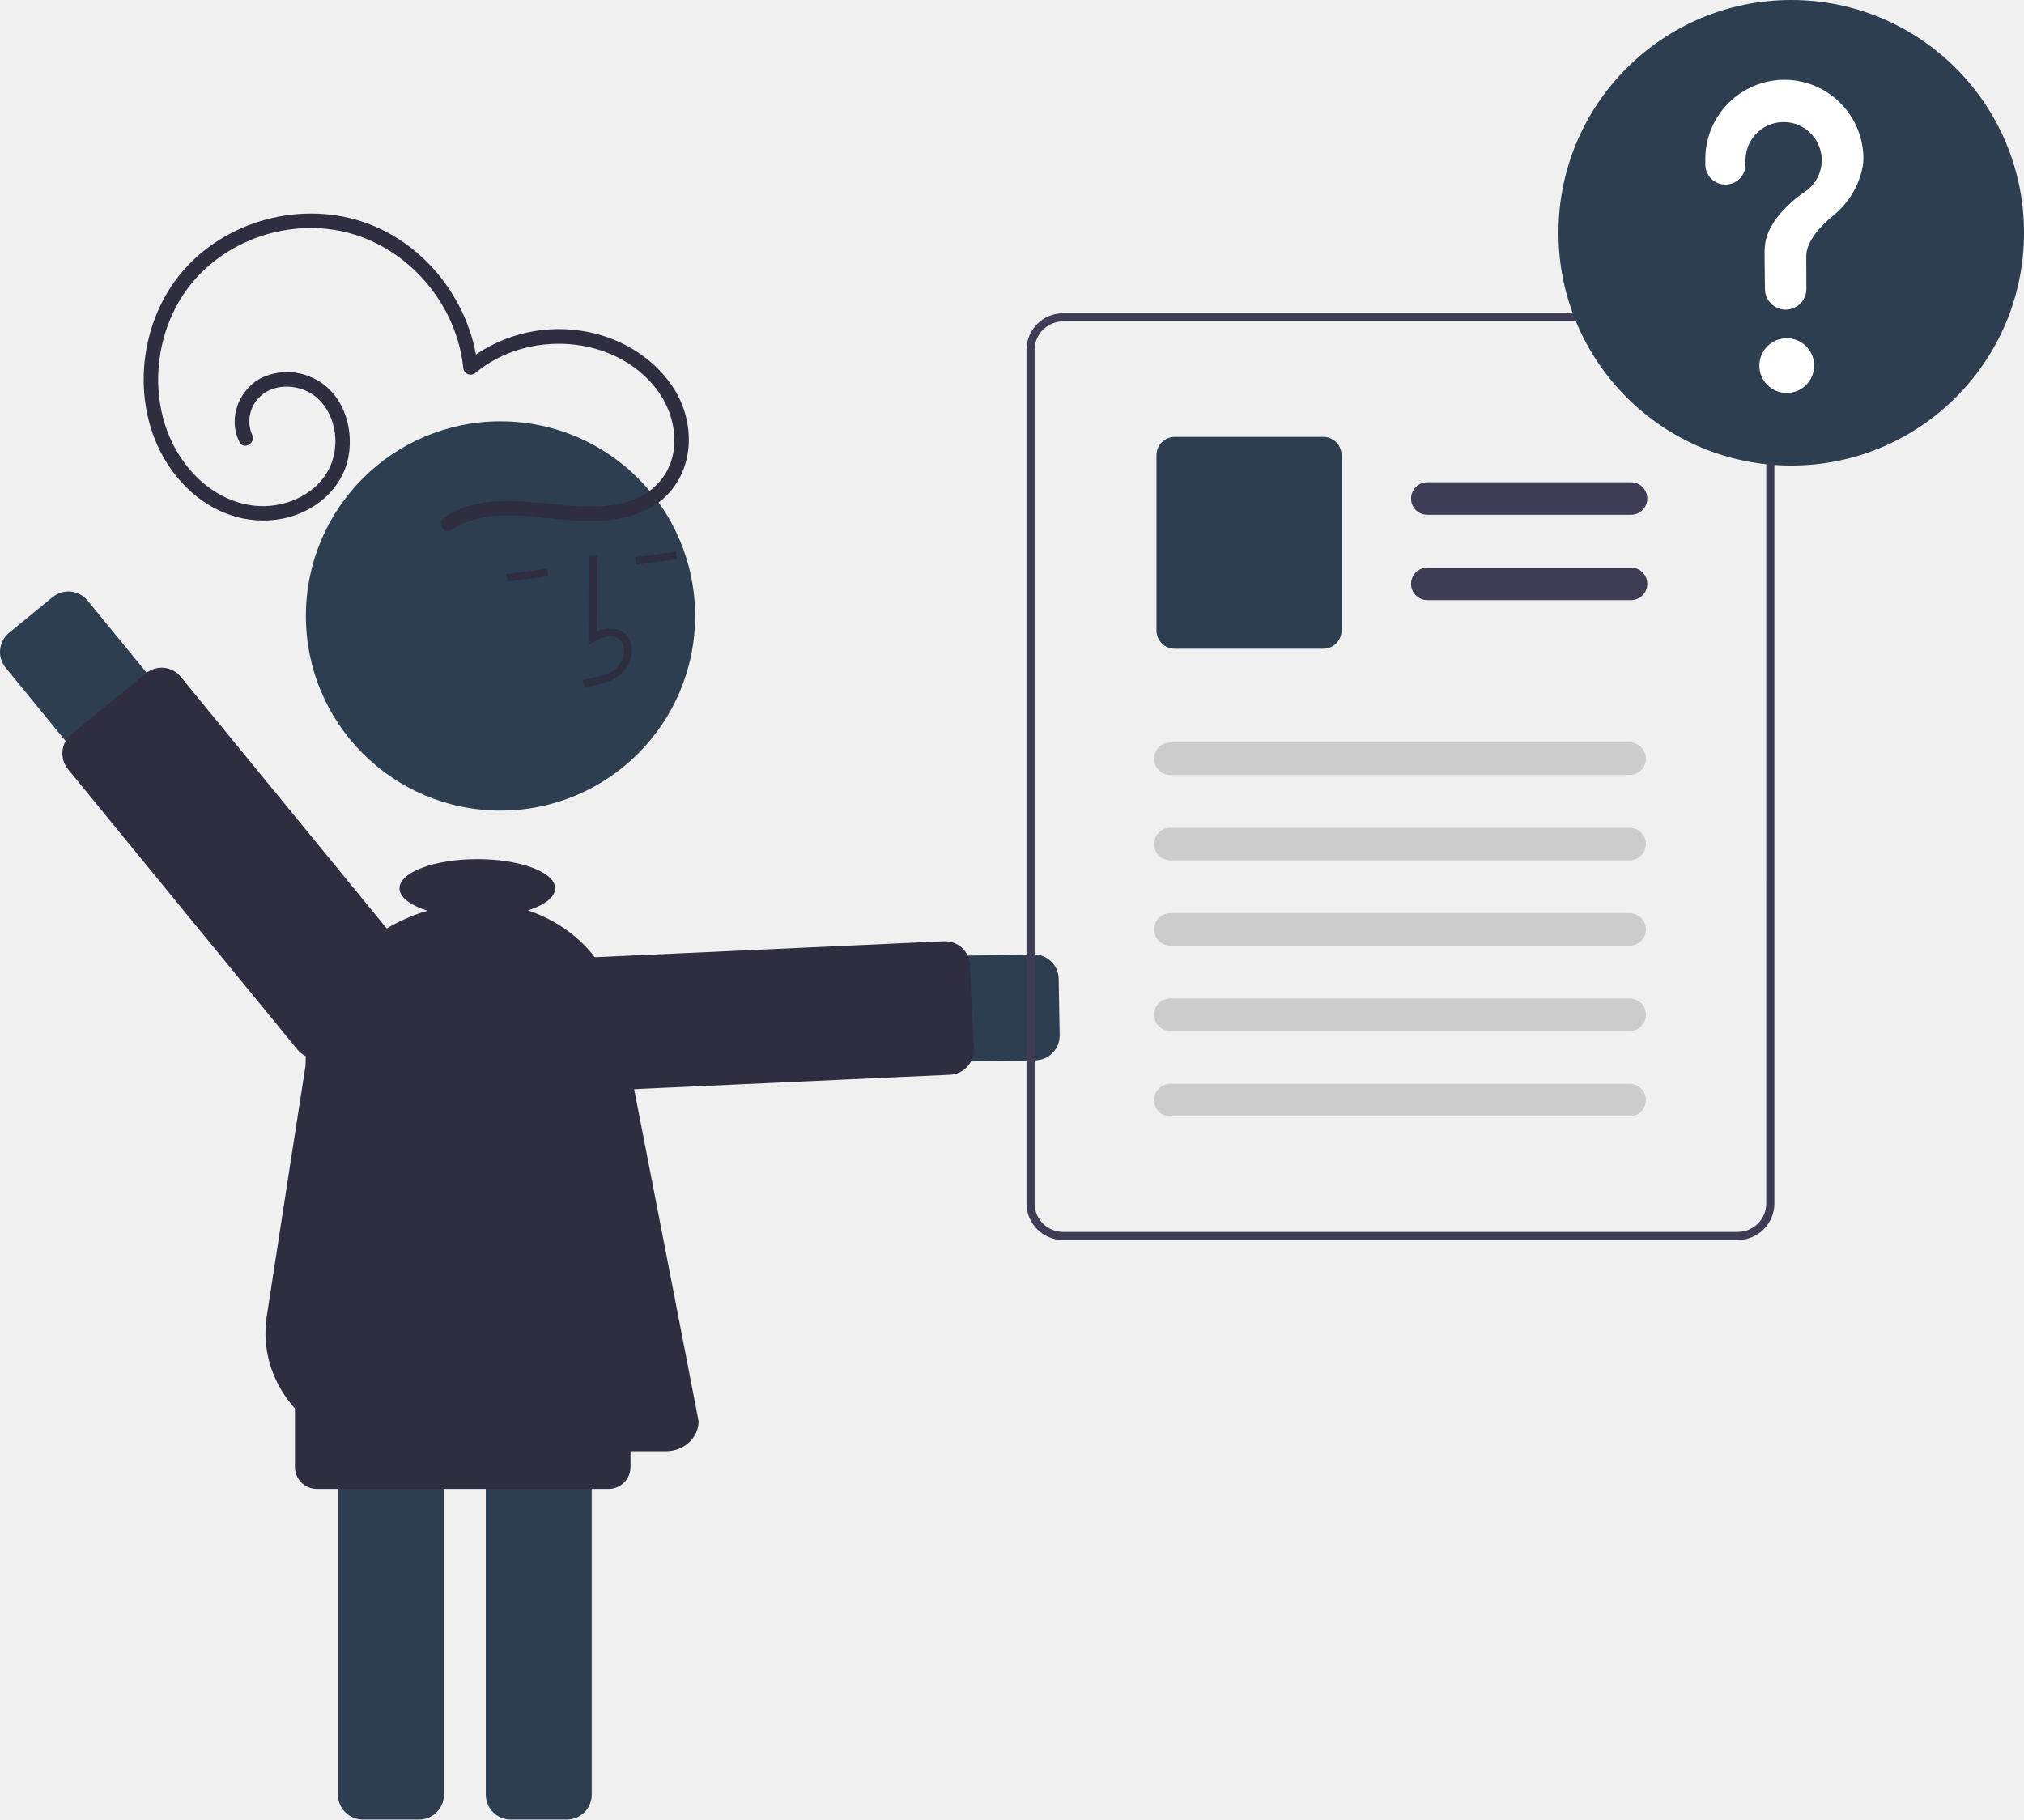
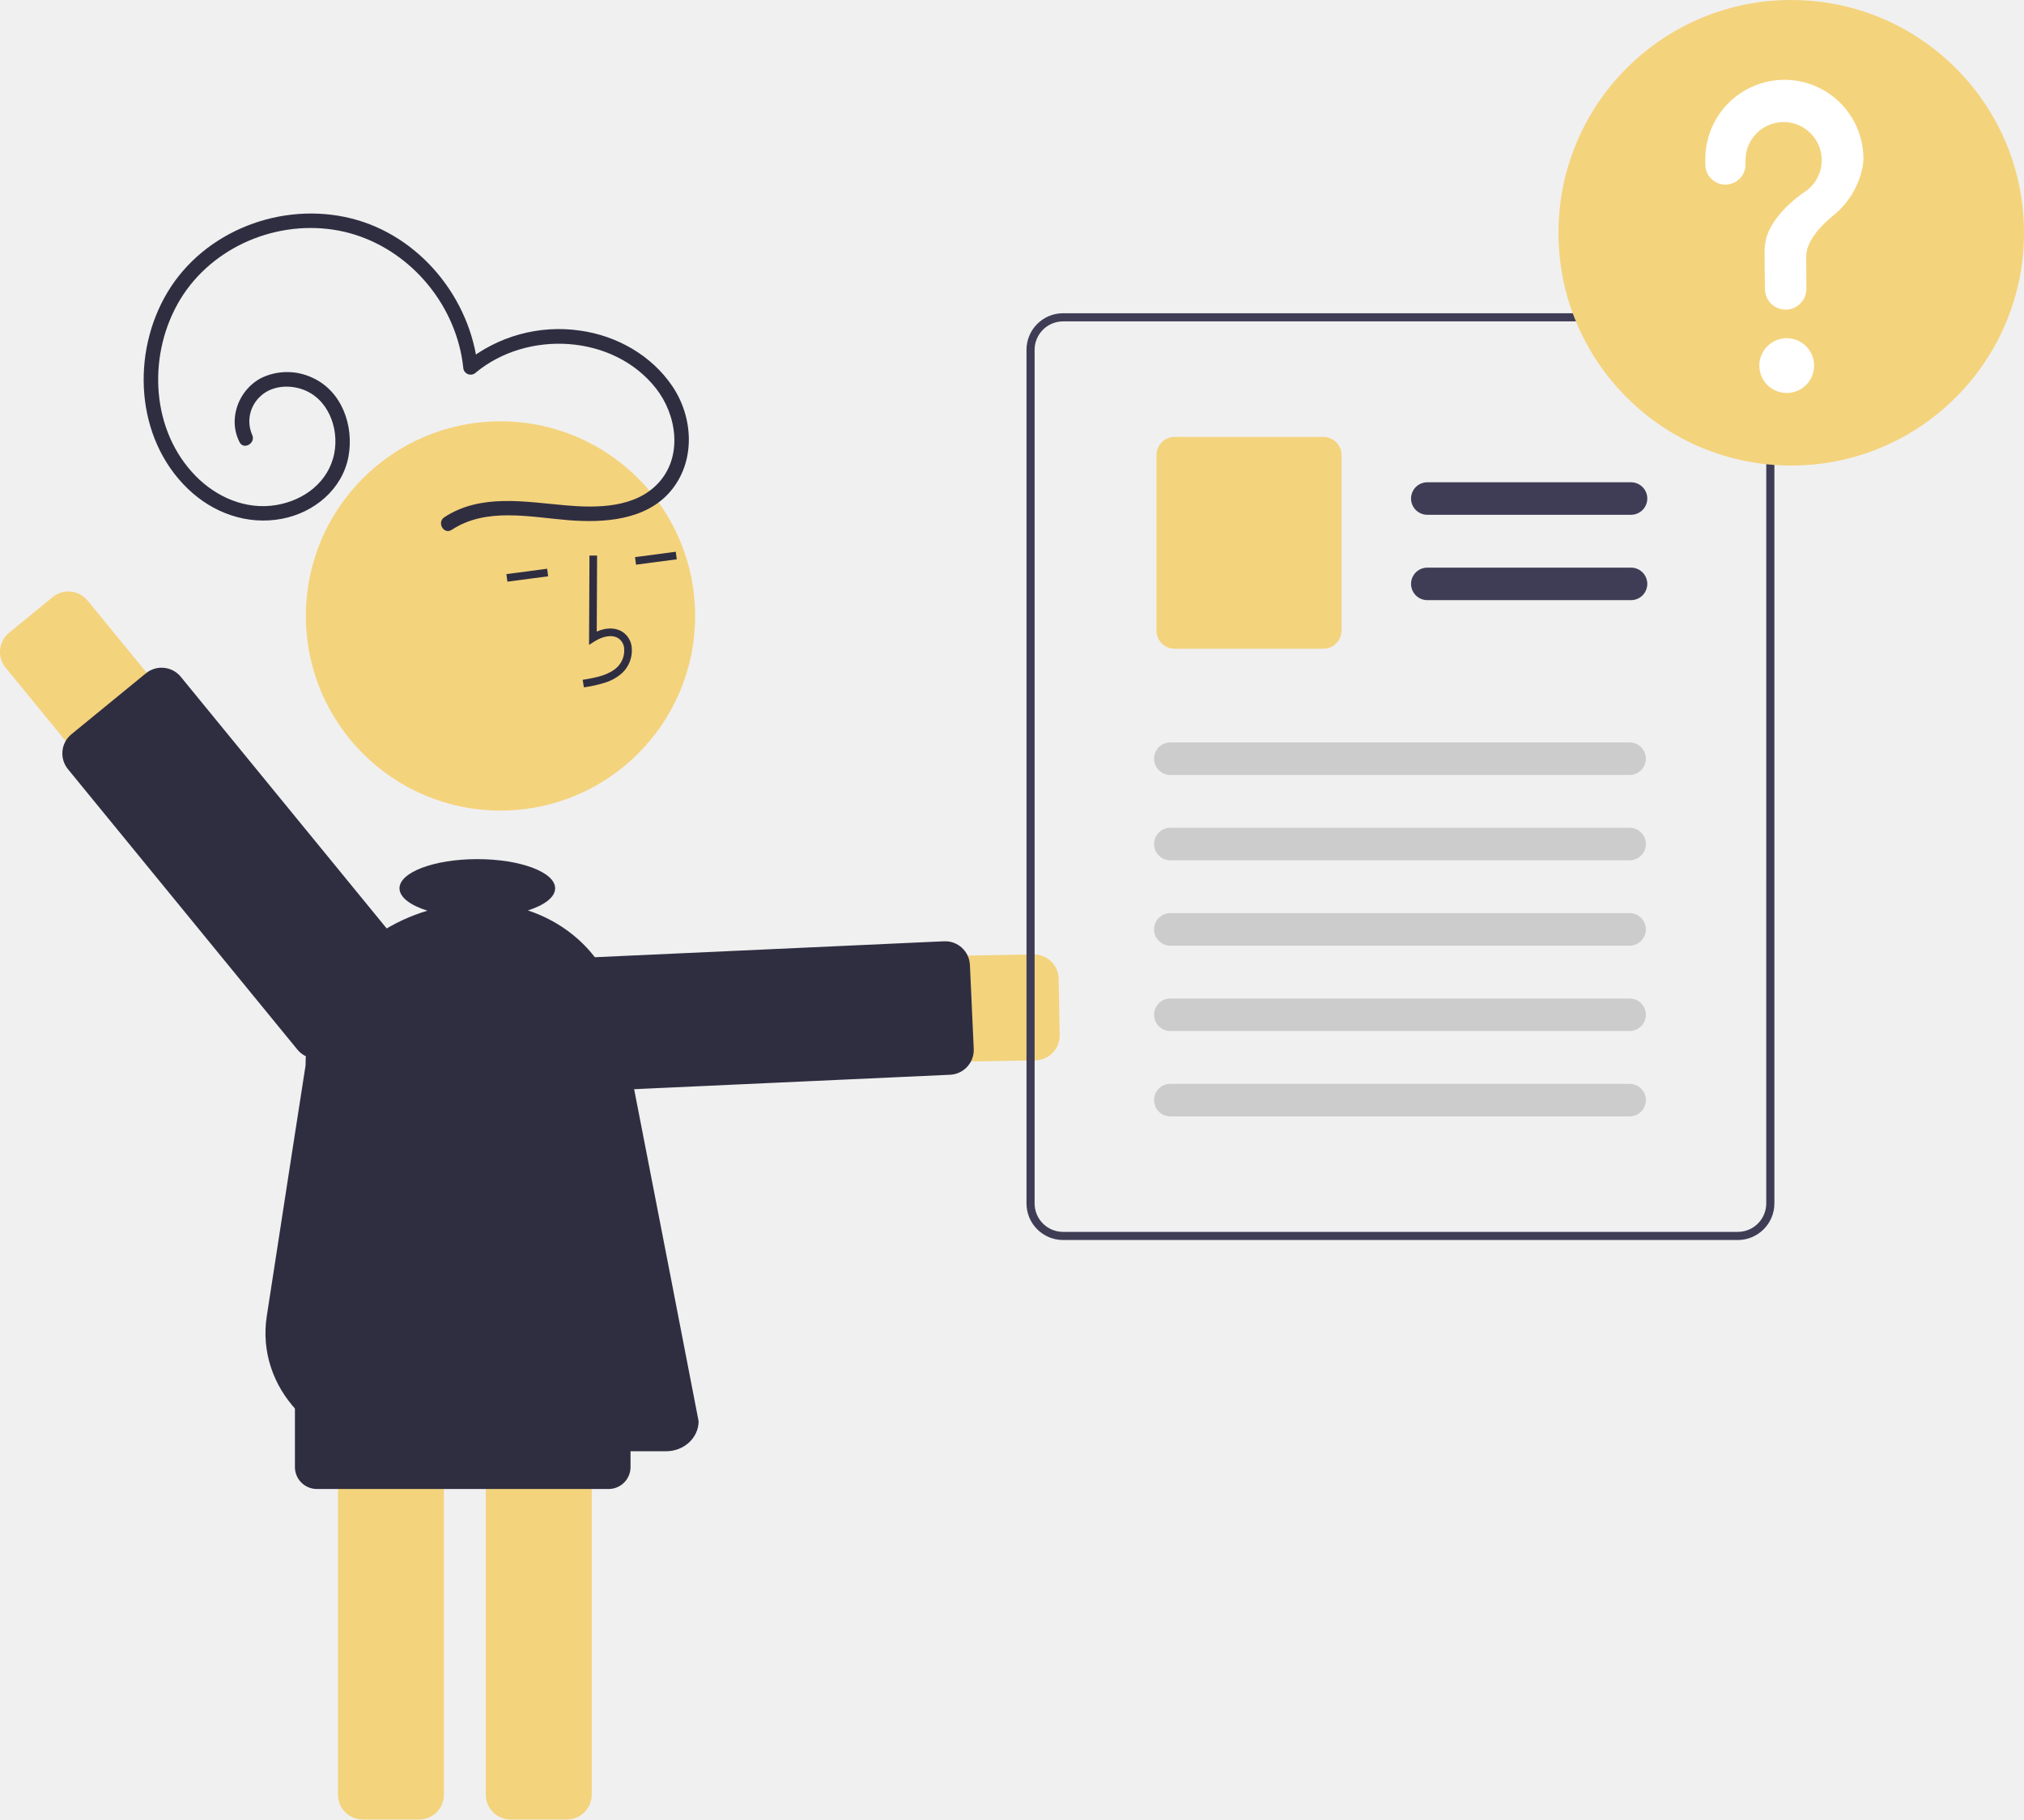
<svg xmlns="http://www.w3.org/2000/svg" data-name="Layer 1" width="516.171" height="464.019" viewBox="0 0 516.171 464.019">
-   <path d="M605.943,488.406l-112.518,1.979a13.508,13.508,0,1,1-.475-27.012l112.518-1.978a6.326,6.326,0,0,1,6.436,6.214l.252,14.362a6.326,6.326,0,0,1-5.791,6.414Q606.155,488.402,605.943,488.406Z" transform="translate(-341.9143 -217.9903)" fill="#2c3e50" />
+   <path d="M605.943,488.406l-112.518,1.979a13.508,13.508,0,1,1-.475-27.012l112.518-1.978a6.326,6.326,0,0,1,6.436,6.214l.252,14.362a6.326,6.326,0,0,1-5.791,6.414Q606.155,488.402,605.943,488.406Z" transform="translate(-341.9143 -217.9903)" fill="#f4d37d" />
  <path d="M584.213,492.077l-92.311,4.214a6.325,6.325,0,0,1-6.608-6.03l-.977-21.401a6.326,6.326,0,0,1,6.031-6.608l92.311-4.214a6.325,6.325,0,0,1,6.608,6.03l.977,21.401a6.334,6.334,0,0,1-5.792,6.593C584.373,492.068,584.293,492.073,584.213,492.077Z" transform="translate(-341.9143 -217.9903)" fill="#2f2e41" />
-   <path d="M428.108,675.684V555.967a6.333,6.333,0,0,1,6.326-6.326h14.364a6.333,6.333,0,0,1,6.326,6.326V675.684a6.333,6.333,0,0,1-6.326,6.326H434.433A6.333,6.333,0,0,1,428.108,675.684Z" transform="translate(-341.9143 -217.9903)" fill="#2c3e50" />
-   <path d="M465.802,675.684V555.967a6.333,6.333,0,0,1,6.326-6.326H486.492a6.333,6.333,0,0,1,6.326,6.326V675.684a6.333,6.333,0,0,1-6.326,6.326H472.128A6.333,6.333,0,0,1,465.802,675.684Z" transform="translate(-341.9143 -217.9903)" fill="#2c3e50" />
-   <circle cx="127.639" cy="157.08" r="49.633" fill="#2c3e50" />
+   <path d="M428.108,675.684V555.967a6.333,6.333,0,0,1,6.326-6.326h14.364a6.333,6.333,0,0,1,6.326,6.326V675.684a6.333,6.333,0,0,1-6.326,6.326H434.433A6.333,6.333,0,0,1,428.108,675.684Z" transform="translate(-341.9143 -217.9903)" fill="#f4d37d" />
+   <path d="M465.802,675.684V555.967a6.333,6.333,0,0,1,6.326-6.326H486.492a6.333,6.333,0,0,1,6.326,6.326V675.684a6.333,6.333,0,0,1-6.326,6.326H472.128A6.333,6.333,0,0,1,465.802,675.684Z" transform="translate(-341.9143 -217.9903)" fill="#f4d37d" />
+   <circle cx="127.639" cy="157.08" r="49.633" fill="#f4d37d" />
  <path d="M496.419,392.017a11.771,11.771,0,0,0,4.299-2.523,7.915,7.915,0,0,0,2.314-6.266,5.325,5.325,0,0,0-2.367-4.098c-1.775-1.139-4.149-1.142-6.566-.077l.091-19.376-1.946-.009-.108,22.779,1.5-.943c1.739-1.092,4.223-1.861,5.977-.735a3.42,3.42,0,0,1,1.481,2.646,5.981,5.981,0,0,1-1.72,4.672c-2.149,2.053-5.285,2.695-8.861,3.269l.308,1.922A32.079,32.079,0,0,0,496.419,392.017Z" transform="translate(-341.9143 -217.9903)" fill="#2f2e41" />
  <rect x="503.944" y="359.375" width="10.483" height="1.946" transform="translate(-384.7108 -148.2221) rotate(-7.5232)" fill="#2f2e41" />
  <rect x="471.14" y="363.706" width="10.483" height="1.946" transform="translate(-385.5602 -152.4797) rotate(-7.5232)" fill="#2f2e41" />
-   <path d="M364.254,371.152l71.261,87.097a13.507,13.507,0,1,1-20.908,17.107l-71.262-87.097a6.325,6.325,0,0,1,.89-8.901l11.117-9.096a6.326,6.326,0,0,1,8.902.89Z" transform="translate(-341.9143 -217.9903)" fill="#2c3e50" />
+   <path d="M364.254,371.152l71.261,87.097a13.507,13.507,0,1,1-20.908,17.107l-71.262-87.097a6.325,6.325,0,0,1,.89-8.901l11.117-9.096a6.326,6.326,0,0,1,8.902.89Z" transform="translate(-341.9143 -217.9903)" fill="#f4d37d" />
  <path d="M388.02,390.591l58.516,71.519a6.325,6.325,0,0,1-.89,8.901l-18.988,15.536a6.325,6.325,0,0,1-8.902-.89l-58.516-71.519a6.333,6.333,0,0,1,.89-8.901l18.989-15.536a6.326,6.326,0,0,1,8.902.89Z" transform="translate(-341.9143 -217.9903)" fill="#2f2e41" />
-   <path id="b687333e-18de-4d8a-8832-7c3edcdf36cf-485" data-name="Path 336" d="M793.716,303.645a9.427,9.427,0,0,0-8.621-5.768H613.023a9.333,9.333,0,0,0-9.328,9.328V524.893a9.333,9.333,0,0,0,9.328,9.328H785.102a9.34,9.34,0,0,0,9.328-9.328V307.205a9.161,9.161,0,0,0-.707-3.56Zm-1.364,221.248a7.265,7.265,0,0,1-7.256,7.256H613.023a7.258,7.258,0,0,1-7.256-7.255V307.206a7.266,7.266,0,0,1,7.256-7.256H785.102a7.292,7.292,0,0,1,6.735,4.565,8.045,8.045,0,0,1,.273.819,7.195,7.195,0,0,1,.248,1.873Z" transform="translate(-341.9143 -217.9903)" fill="#3f3d56" />
-   <path id="eca15e8c-c9ce-4149-9dd0-d1ea6c849243-486" data-name="Path 337" d="M757.807,349.272H705.976a4.147,4.147,0,1,1,0-8.293h51.831a4.147,4.147,0,1,1,0,8.293Z" transform="translate(-341.9143 -217.9903)" fill="#3f3d56" />
-   <path id="b9f37388-2aff-4ffa-881f-18e269279f19-487" data-name="Path 338" d="M757.807,371.041H705.976a4.147,4.147,0,1,1,0-8.293h51.831a4.147,4.147,0,1,1,0,8.293Z" transform="translate(-341.9143 -217.9903)" fill="#3f3d56" />
-   <path id="ab29eed0-504d-400c-b1ab-2256c8d671ed-488" data-name="Path 339" d="M679.382,383.436H641.505a4.67,4.67,0,0,1-4.665-4.665V334.073a4.67,4.67,0,0,1,4.665-4.665h37.878a4.67,4.67,0,0,1,4.665,4.665V378.771A4.67,4.67,0,0,1,679.382,383.436Z" transform="translate(-341.9143 -217.9903)" fill="#2c3e50" />
-   <path id="fa5fec34-0c55-4409-8f72-9659063fc84a-489" data-name="Path 340" d="M757.447,415.616H640.31a4.147,4.147,0,0,1,0-8.293H757.447a4.147,4.147,0,1,1,0,8.293Z" transform="translate(-341.9143 -217.9903)" fill="#ccc" />
-   <path id="a43251d6-16e2-4557-b881-b3d221f9e0a0-490" data-name="Path 341" d="M757.447,437.385H640.31a4.147,4.147,0,0,1,0-8.293H757.447a4.147,4.147,0,1,1,0,8.293Z" transform="translate(-341.9143 -217.9903)" fill="#ccc" />
-   <path id="b1a9b5d8-150e-43cf-a101-e2528d51164c-491" data-name="Path 342" d="M757.447,459.153H640.31a4.147,4.147,0,0,1,0-8.293H757.447a4.147,4.147,0,1,1,0,8.293Z" transform="translate(-341.9143 -217.9903)" fill="#ccc" />
-   <path id="fb13d629-1d1d-4a08-ba0c-67ba8ed3b5d8-492" data-name="Path 343" d="M757.447,480.922H640.31a4.147,4.147,0,0,1,0-8.293H757.447a4.147,4.147,0,1,1,0,8.293Z" transform="translate(-341.9143 -217.9903)" fill="#ccc" />
-   <path id="f81dc734-d8e2-4a40-b2eb-9530c4619ee2-493" data-name="Path 344" d="M757.447,502.691H640.31a4.147,4.147,0,0,1,0-8.293H757.447a4.147,4.147,0,1,1,0,8.293Z" transform="translate(-341.9143 -217.9903)" fill="#ccc" />
-   <circle id="bb95e310-3287-4bad-95b8-3adafab6ad5a" data-name="Ellipse 44" cx="456.809" cy="59.362" r="59.362" fill="#2c3e50" />
+   <path id="b687333e-18de-4d8a-8832-7c3edcdf36cf-46" data-name="Path 336" d="M793.716,303.645a9.427,9.427,0,0,0-8.621-5.768H613.023a9.333,9.333,0,0,0-9.328,9.328V524.893a9.333,9.333,0,0,0,9.328,9.328H785.102a9.34,9.34,0,0,0,9.328-9.328V307.205a9.161,9.161,0,0,0-.707-3.56Zm-1.364,221.248a7.265,7.265,0,0,1-7.256,7.256H613.023a7.258,7.258,0,0,1-7.256-7.255V307.206a7.266,7.266,0,0,1,7.256-7.256H785.102a7.292,7.292,0,0,1,6.735,4.565,8.045,8.045,0,0,1,.273.819,7.195,7.195,0,0,1,.248,1.873Z" transform="translate(-341.9143 -217.9903)" fill="#3f3d56" />
+   <path id="eca15e8c-c9ce-4149-9dd0-d1ea6c849243-47" data-name="Path 337" d="M757.807,349.272H705.976a4.147,4.147,0,1,1,0-8.293h51.831a4.147,4.147,0,1,1,0,8.293Z" transform="translate(-341.9143 -217.9903)" fill="#3f3d56" />
+   <path id="b9f37388-2aff-4ffa-881f-18e269279f19-48" data-name="Path 338" d="M757.807,371.041H705.976a4.147,4.147,0,1,1,0-8.293h51.831a4.147,4.147,0,1,1,0,8.293Z" transform="translate(-341.9143 -217.9903)" fill="#3f3d56" />
+   <path id="ab29eed0-504d-400c-b1ab-2256c8d671ed-49" data-name="Path 339" d="M679.382,383.436H641.505a4.67,4.67,0,0,1-4.665-4.665V334.073a4.67,4.67,0,0,1,4.665-4.665h37.878a4.67,4.67,0,0,1,4.665,4.665V378.771A4.67,4.67,0,0,1,679.382,383.436Z" transform="translate(-341.9143 -217.9903)" fill="#f4d37d" />
+   <path id="fa5fec34-0c55-4409-8f72-9659063fc84a-50" data-name="Path 340" d="M757.447,415.616H640.31a4.147,4.147,0,0,1,0-8.293H757.447a4.147,4.147,0,1,1,0,8.293Z" transform="translate(-341.9143 -217.9903)" fill="#ccc" />
+   <path id="a43251d6-16e2-4557-b881-b3d221f9e0a0-51" data-name="Path 341" d="M757.447,437.385H640.31a4.147,4.147,0,0,1,0-8.293H757.447a4.147,4.147,0,1,1,0,8.293Z" transform="translate(-341.9143 -217.9903)" fill="#ccc" />
+   <path id="b1a9b5d8-150e-43cf-a101-e2528d51164c-52" data-name="Path 342" d="M757.447,459.153H640.31a4.147,4.147,0,0,1,0-8.293H757.447a4.147,4.147,0,1,1,0,8.293Z" transform="translate(-341.9143 -217.9903)" fill="#ccc" />
+   <path id="fb13d629-1d1d-4a08-ba0c-67ba8ed3b5d8-53" data-name="Path 343" d="M757.447,480.922H640.31a4.147,4.147,0,0,1,0-8.293H757.447a4.147,4.147,0,1,1,0,8.293Z" transform="translate(-341.9143 -217.9903)" fill="#ccc" />
+   <path id="f81dc734-d8e2-4a40-b2eb-9530c4619ee2-54" data-name="Path 344" d="M757.447,502.691H640.31a4.147,4.147,0,0,1,0-8.293H757.447a4.147,4.147,0,1,1,0,8.293Z" transform="translate(-341.9143 -217.9903)" fill="#ccc" />
+   <circle id="bb95e310-3287-4bad-95b8-3adafab6ad5a" data-name="Ellipse 44" cx="456.809" cy="59.362" r="59.362" fill="#f4d37d" />
  <circle cx="455.66" cy="93.237" r="6.985" fill="#fff" />
  <path d="M796.826,238.343a20.213,20.213,0,0,0-20.01,19.864c-.001.101-.002.809-.002,1.736a5.124,5.124,0,0,0,5.124,5.124h0a5.128,5.128,0,0,0,5.126-5.129v-.003c-.001-.63-.001-1.067-.001-1.094a9.718,9.718,0,1,1,14.96,8.181l.002.002s-7.293,4.695-9.516,11.136l.002 0a14.274,14.274,0,0,0-.588,4.065c0,.566.033,5.515.098,9.532a5.282,5.282,0,0,0,5.283,5.196h0a5.284,5.284,0,0,0,5.283-5.284l-0-.032c-.022-3.679-.034-7.963-.034-8.274,0-3.955,3.815-7.895,6.949-10.465a21.077,21.077,0,0,0,7.249-11.54,13.174,13.174,0,0,0,.38-2.86A20.157,20.157,0,0,0,796.972,238.342Q796.899,238.342,796.826,238.343Z" transform="translate(-341.9143 -217.9903)" fill="#fff" />
  <path d="M457.111,353.111c8.886-5.842,20.055-3.214,29.931-2.451,8.924.69,19.502.01,25.779-7.281,6.53-7.586,5.985-18.848.578-26.872-5.322-7.897-14.155-12.884-23.501-14.199a37.702,37.702,0,0,0-29.3,8.091l3.176,1.316c-1.851-17.695-14.861-33.691-32.317-38.03-17.661-4.39-37.412,3.102-46.835,18.85-9.289,15.524-8.189,37.187,5.182,50.088,6.421,6.196,15.156,9.352,24.02,7.668,8.175-1.553,15.439-7.513,16.969-15.929,1.418-7.802-1.68-16.663-9.268-20.07a15.13,15.13,0,0,0-13.224.211,12.855,12.855,0,0,0-6.518,10.283,11.363,11.363,0,0,0,1.209,5.936c1.053,2.15,4.264.266,3.213-1.878a8.628,8.628,0,0,1,1.783-9.47c2.758-2.882,7.113-3.36,10.778-2.182,6.707,2.156,9.668,9.85,8.404,16.377-1.416,7.311-7.657,12.009-14.764,13.212-7.728,1.308-15.265-1.955-20.63-7.444-11.235-11.494-12.208-30.008-4.629-43.726,7.689-13.917,24.089-21.39,39.711-19.056,15.448,2.308,28.17,14.459,32.134,29.44a37.702,37.702,0,0,1,1.06,5.721,1.889,1.889,0,0,0,3.176,1.316c13.2-10.963,35.155-9.787,45.978,4.004,5.308,6.763,6.872,17.266.674,24.06-5.902,6.469-15.703,6.476-23.764,5.767-10.312-.906-21.648-3.037-30.885,3.035-1.993,1.31-.131,4.534,1.878,3.213Z" transform="translate(-341.9143 -217.9903)" fill="#2f2e41" />
  <path d="M497.133,597.715H422.71a5.588,5.588,0,0,1-5.582-5.582V567.325a5.588,5.588,0,0,1,5.582-5.582h74.423a5.588,5.588,0,0,1,5.582,5.582v24.808A5.588,5.588,0,0,1,497.133,597.715Z" transform="translate(-341.9143 -217.9903)" fill="#2f2e41" />
  <path d="M499.676,475.407c-2.33-11.916-11.38-21.353-23.126-25.233,4.242-1.365,6.938-3.386,6.938-5.646,0-4.11-8.885-7.442-19.846-7.442s-19.846,3.332-19.846,7.442c0,2.293,2.77,4.343,7.119,5.708-18.008,5.369-31.078,21.041-31.078,39.496,0,0-5.543,35.535-9.895,63.941-2.784,18.173,12.429,34.416,32.229,34.416h69.633c4.561,0,8.272-3.44,8.272-7.669C520.077,580.418,507.246,514.116,499.676,475.407Z" transform="translate(-341.9143 -217.9903)" fill="#2f2e41" />
</svg>
